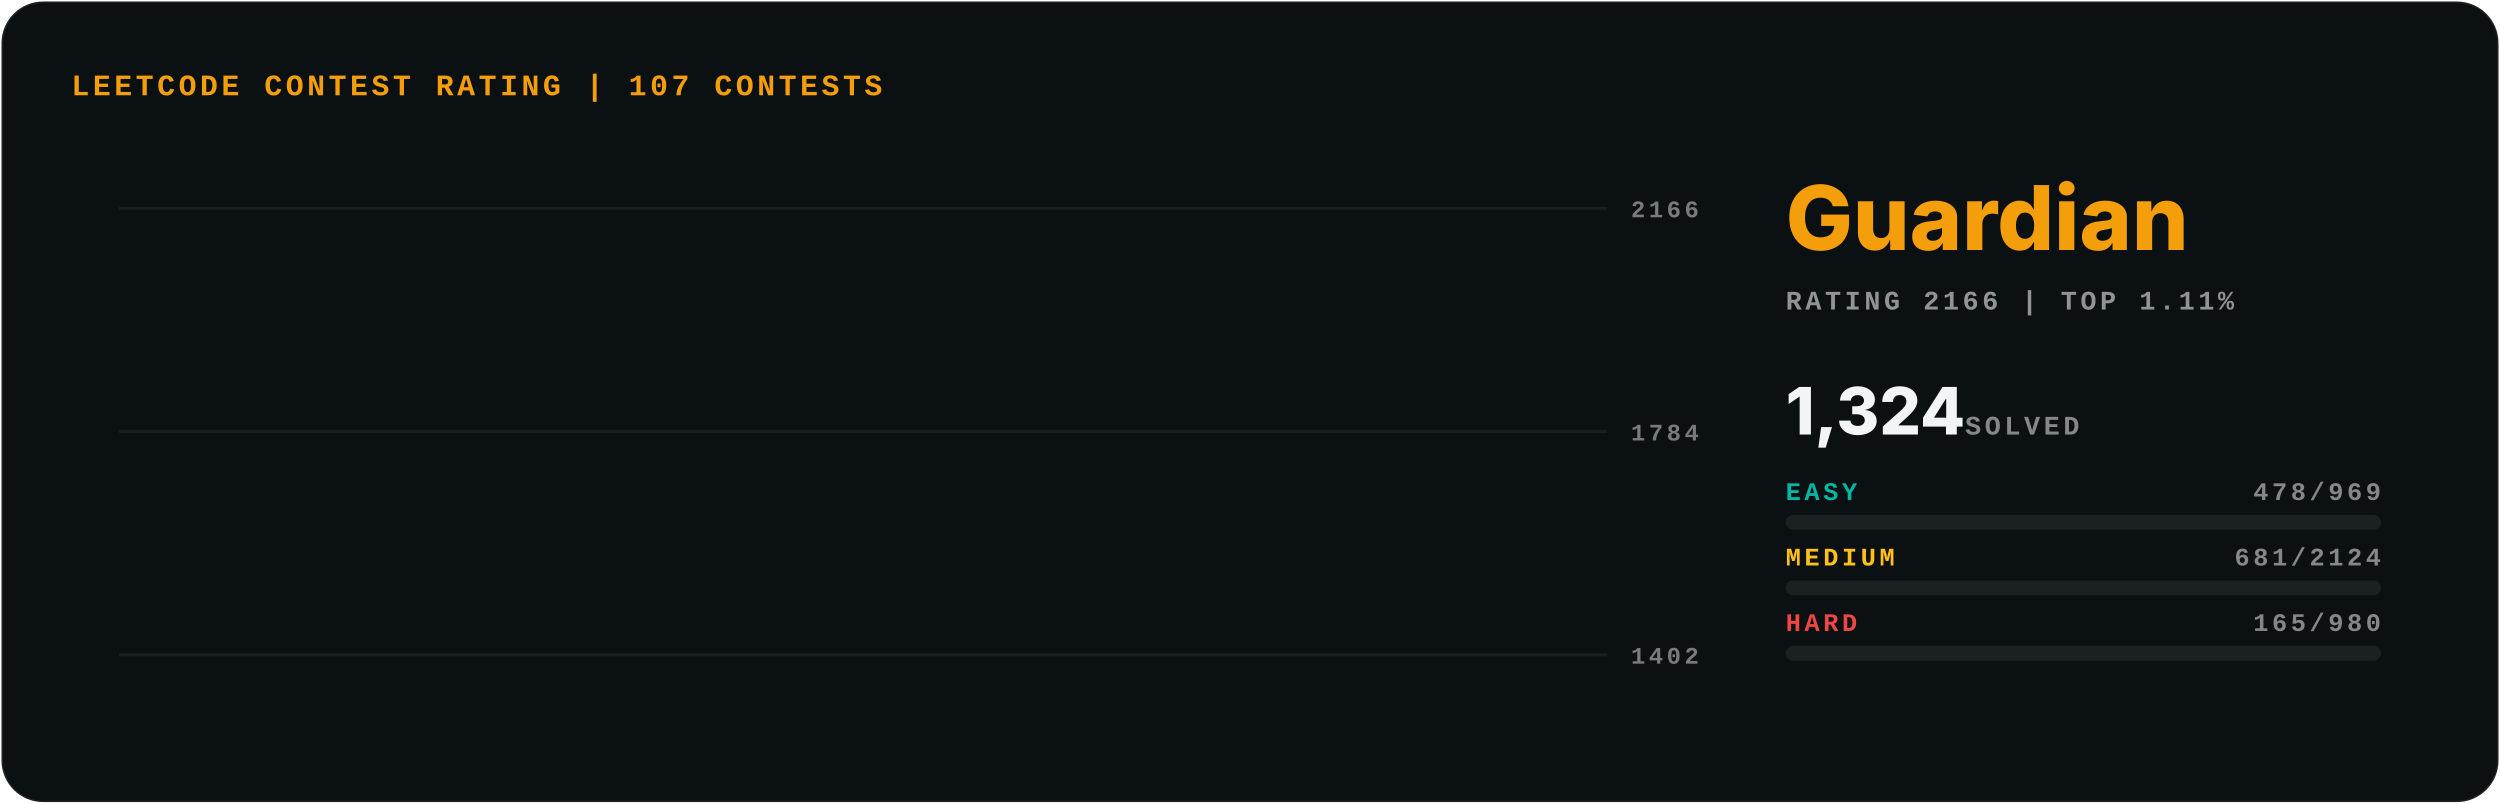
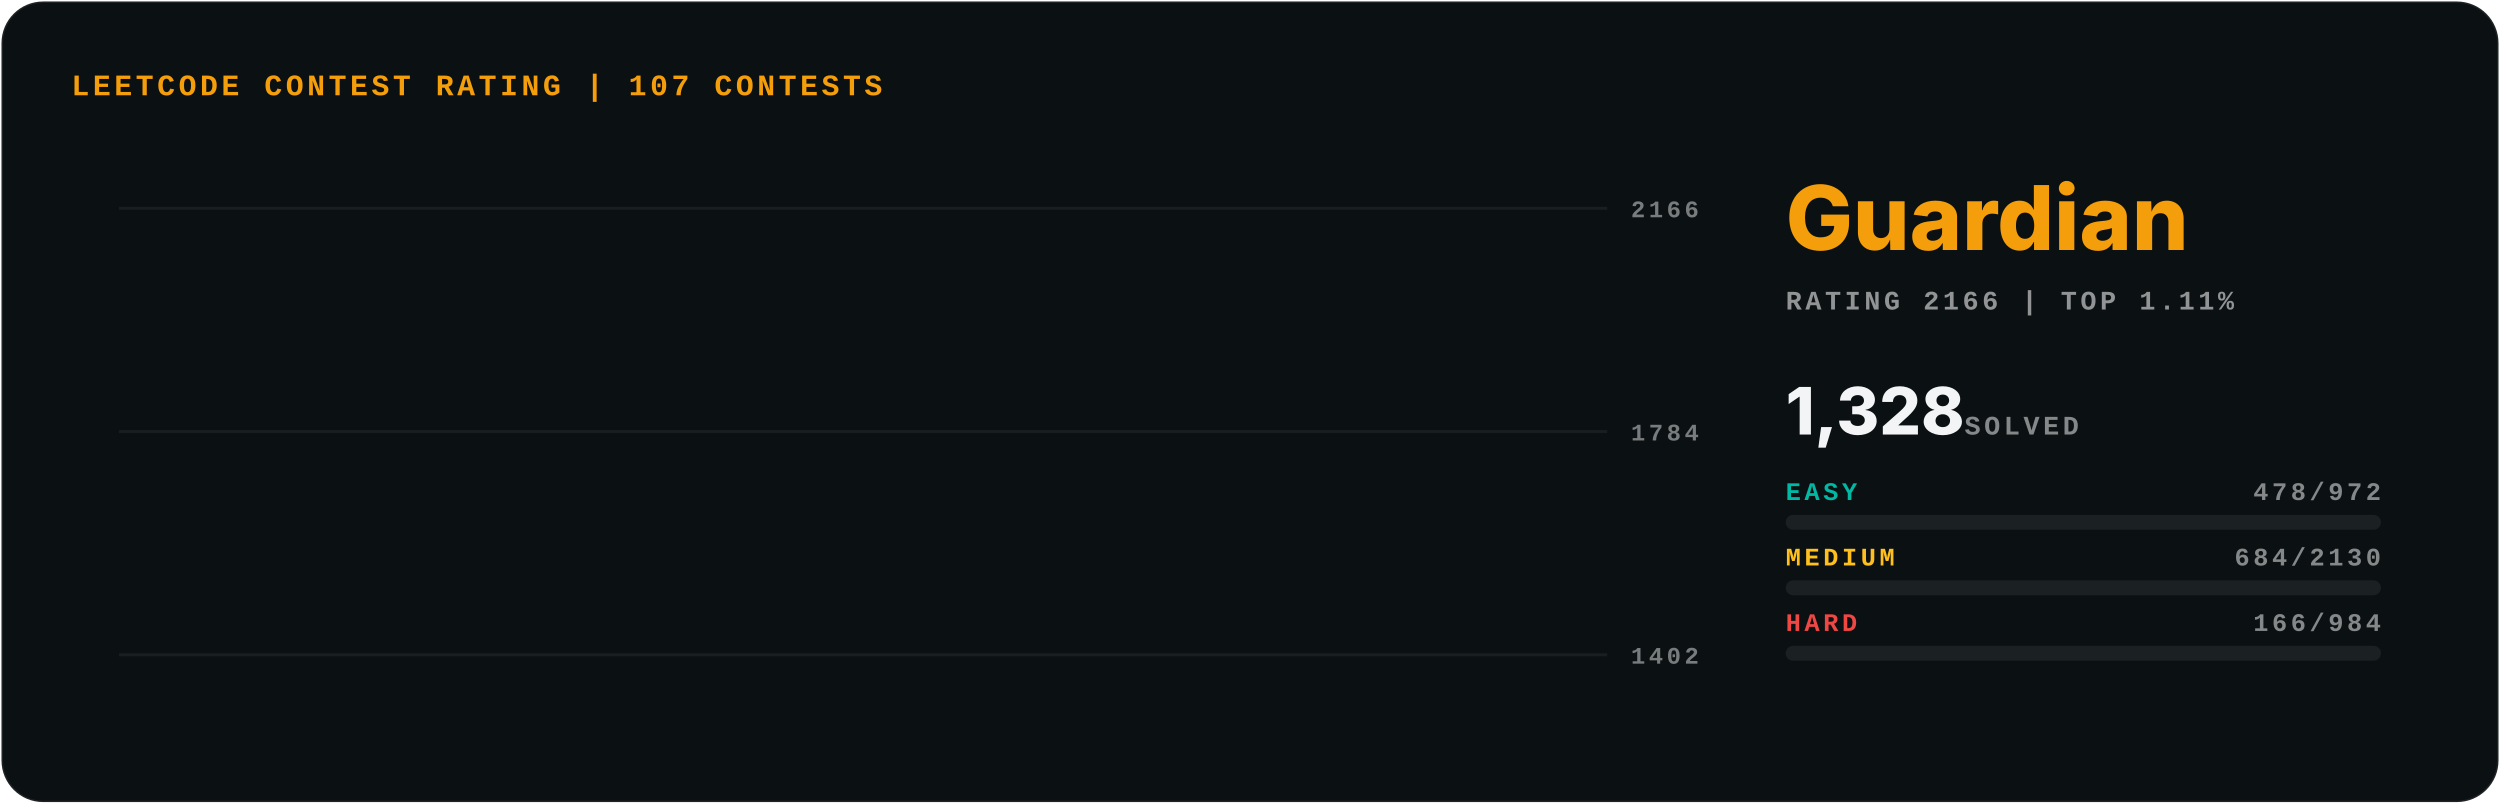
- <svg xmlns="http://www.w3.org/2000/svg" width="840" height="270" viewBox="0 0 840 270" role="img" aria-label="LeetCode sagargupta1610: Guardian, rating 2166, top 1.11%, 107 contests, 1324 solved">
-   <style>.m{font-family:'JetBrains Mono','SFMono-Regular',Consolas,'Liberation Mono',Menlo,monospace;font-weight:700;letter-spacing:1.2px}.v{font-family:'Segoe UI',Inter,-apple-system,BlinkMacSystemFont,Helvetica,Arial,sans-serif;font-weight:800}.ring{animation:ring 2.2s ease-out infinite;transform-origin:center;transform-box:fill-box}@keyframes ring{0%{opacity:0.9;transform:scale(1)}100%{opacity:0;transform:scale(2.8)}}</style>
+ <svg xmlns="http://www.w3.org/2000/svg" width="840" height="270" viewBox="0 0 840 270" role="img" aria-label="LeetCode sagargupta1610: Guardian, rating 2166, top 1.11%, 107 contests, 1328 solved">
+   <style>.m{font-family:'JetBrains Mono','SFMono-Regular',Consolas,'Liberation Mono',Menlo,monospace;font-weight:700;letter-spacing:1.2px}.v{font-family:'Segoe UI',Inter,-apple-system,BlinkMacSystemFont,Helvetica,Arial,sans-serif;font-weight:800}.ring{animation:ring 2.2s ease-out 2.6s infinite;transform-origin:center;transform-box:fill-box}@keyframes ring{0%{opacity:0.9;transform:scale(1)}100%{opacity:0;transform:scale(2.8)}}</style>
  <defs>
    <linearGradient id="area" x1="0" y1="0" x2="0" y2="1">
      <stop offset="0" stop-color="#f59e0b" stop-opacity="0.28" />
      <stop offset="1" stop-color="#f59e0b" stop-opacity="0" />
    </linearGradient>
  </defs>
  <rect x="0.5" y="0.5" width="839" height="269" rx="14" fill="#0b1012" stroke="rgba(255,255,255,0.08)" />
  <text class="m" x="24" y="32" fill="#f59e0b" font-size="10">LEETCODE CONTEST RATING | 107 CONTESTS</text>
  <line x1="40" y1="220.0" x2="540" y2="220.0" stroke="rgba(255,255,255,0.06)" />
  <text class="m" x="548" y="223.0" fill="rgba(255,255,255,0.45)" font-size="8">1402</text>
  <line x1="40" y1="145.0" x2="540" y2="145.0" stroke="rgba(255,255,255,0.06)" />
  <text class="m" x="548" y="148.0" fill="rgba(255,255,255,0.45)" font-size="8">1784</text>
  <line x1="40" y1="70.0" x2="540" y2="70.0" stroke="rgba(255,255,255,0.06)" />
  <text class="m" x="548" y="73.0" fill="rgba(255,255,255,0.45)" font-size="8">2166</text>
  <path d="M40.0 213.5 L44.7 217.4 L49.4 217.1 L54.2 220.0 L58.9 217.1 L63.6 208.6 L68.3 210.8 L73.0 212.1 L77.7 212.7 L82.5 218.4 L87.2 214.5 L91.9 212.3 L96.6 210.2 L101.3 212.5 L106.0 204.5 L110.8 190.7 L115.5 192.3 L120.2 193.3 L124.9 196.8 L129.6 193.9 L134.3 190.9 L139.1 177.6 L143.8 176.6 L148.5 178.0 L153.2 177.6 L157.9 178.6 L162.6 178.8 L167.4 179.8 L172.1 187.0 L176.8 186.4 L181.5 185.8 L186.2 173.9 L190.9 167.4 L195.7 168.2 L200.4 163.3 L205.1 164.2 L209.8 168.6 L214.5 155.8 L219.2 151.9 L224.0 150.7 L228.7 149.9 L233.4 142.3 L238.1 139.3 L242.8 135.0 L247.5 135.6 L252.3 131.8 L257.0 126.0 L261.7 116.7 L266.4 115.5 L271.1 115.9 L275.8 114.2 L280.6 113.8 L285.3 110.6 L290.0 108.5 L294.7 101.2 L299.4 108.9 L304.2 108.7 L308.9 109.3 L313.6 103.8 L318.3 104.9 L323.0 104.4 L327.7 108.1 L332.5 109.3 L337.2 116.3 L341.9 124.2 L346.6 125.6 L351.3 117.1 L356.0 117.9 L360.8 113.6 L365.5 118.5 L370.2 108.1 L374.9 106.7 L379.6 110.8 L384.3 114.0 L389.1 118.1 L393.8 115.5 L398.5 112.6 L403.2 112.8 L407.9 115.9 L412.6 114.6 L417.4 113.0 L422.1 109.7 L426.8 117.9 L431.5 119.3 L436.2 109.5 L440.9 111.2 L445.7 110.8 L450.4 108.7 L455.1 113.4 L459.8 116.9 L464.5 119.1 L469.2 124.2 L474.0 124.8 L478.7 137.1 L483.4 141.7 L488.1 125.2 L492.8 128.9 L497.5 130.1 L502.3 136.6 L507.0 134.0 L511.7 131.5 L516.4 113.4 L521.1 126.2 L525.8 113.2 L530.6 97.7 L535.3 79.0 L540.0 70.0 L540 220 L40 220 Z" fill="url(#area)" opacity="0">
    <animate attributeName="opacity" to="1" begin="2.2s" dur="0.8s" fill="freeze" />
  </path>
  <path d="M40.0 213.5 L44.7 217.4 L49.4 217.1 L54.2 220.0 L58.9 217.1 L63.6 208.6 L68.3 210.8 L73.0 212.1 L77.7 212.7 L82.5 218.4 L87.2 214.5 L91.9 212.3 L96.6 210.2 L101.3 212.5 L106.0 204.5 L110.8 190.7 L115.5 192.3 L120.2 193.3 L124.9 196.8 L129.6 193.9 L134.3 190.9 L139.1 177.6 L143.8 176.6 L148.5 178.0 L153.2 177.6 L157.9 178.6 L162.6 178.8 L167.4 179.8 L172.1 187.0 L176.8 186.4 L181.5 185.8 L186.2 173.9 L190.9 167.4 L195.7 168.2 L200.4 163.3 L205.1 164.2 L209.8 168.6 L214.5 155.8 L219.2 151.9 L224.0 150.7 L228.7 149.9 L233.4 142.3 L238.1 139.3 L242.8 135.0 L247.5 135.6 L252.3 131.8 L257.0 126.0 L261.7 116.7 L266.4 115.5 L271.1 115.9 L275.8 114.2 L280.6 113.8 L285.3 110.6 L290.0 108.5 L294.7 101.2 L299.4 108.9 L304.2 108.7 L308.9 109.3 L313.6 103.8 L318.3 104.9 L323.0 104.4 L327.7 108.1 L332.5 109.3 L337.2 116.3 L341.9 124.2 L346.6 125.6 L351.3 117.1 L356.0 117.9 L360.8 113.6 L365.5 118.5 L370.2 108.1 L374.9 106.7 L379.6 110.8 L384.3 114.0 L389.1 118.1 L393.8 115.5 L398.5 112.6 L403.2 112.8 L407.9 115.9 L412.6 114.6 L417.4 113.0 L422.1 109.7 L426.8 117.9 L431.5 119.3 L436.2 109.5 L440.9 111.2 L445.7 110.8 L450.4 108.7 L455.1 113.4 L459.8 116.9 L464.5 119.1 L469.2 124.2 L474.0 124.8 L478.7 137.1 L483.4 141.7 L488.1 125.2 L492.8 128.9 L497.5 130.1 L502.3 136.6 L507.0 134.0 L511.7 131.5 L516.4 113.4 L521.1 126.2 L525.8 113.2 L530.6 97.7 L535.3 79.0 L540.0 70.0" fill="none" stroke="#f59e0b" stroke-width="2" stroke-linejoin="round" stroke-dasharray="745" stroke-dashoffset="745">
    <animate attributeName="stroke-dashoffset" from="745" to="0" dur="2.4s" begin="0.2s" fill="freeze" />
  </path>
  <circle class="ring" cx="540.0" cy="70.0" r="5" fill="none" stroke="#f59e0b" stroke-width="1.5" opacity="0">
    <set attributeName="opacity" to="1" begin="2.6s" fill="freeze" />
  </circle>
  <circle cx="540.0" cy="70.0" r="4" fill="#f59e0b" opacity="0">
    <set attributeName="opacity" to="1" begin="2.6s" fill="freeze" />
  </circle>
  <text class="m" x="534.0" y="58.0" text-anchor="end" fill="#f59e0b" font-size="9" opacity="0">PEAK 2166<set attributeName="opacity" to="1" begin="2.6s" fill="freeze" />
  </text>
  <text class="v" x="600" y="84" fill="#f59e0b" font-size="30">Guardian</text>
  <text class="m" x="600" y="104" fill="rgba(255,255,255,0.55)" font-size="9">RATING 2166  |  TOP 1.11%</text>
-   <text class="v" x="600" y="146" fill="#f3f4f6" font-size="22">1,324<tspan class="m" font-size="9" fill="rgba(255,255,255,0.5)">  SOLVED</tspan>
+   <text class="v" x="600" y="146" fill="#f3f4f6" font-size="22">1,328<tspan class="m" font-size="9" fill="rgba(255,255,255,0.5)">  SOLVED</tspan>
  </text>
  <text class="m" x="600" y="168" fill="#00b8a3" font-size="8.5">EASY</text>
-   <text class="m" x="800" y="168" text-anchor="end" fill="rgba(255,255,255,0.5)" font-size="8.5">478/969</text>
+   <text class="m" x="800" y="168" text-anchor="end" fill="rgba(255,255,255,0.5)" font-size="8.5">478/972</text>
  <rect x="600" y="173" width="200" height="5" rx="2.5" fill="rgba(255,255,255,0.07)" />
-   <rect x="600" y="173" width="98.7" height="5" rx="2.5" fill="#00b8a3" transform="scale(0 1)" style="transform-origin:600px 0">
+   <rect x="600" y="173" width="98.4" height="5" rx="2.5" fill="#00b8a3" transform="scale(0 1)" style="transform-origin:600px 0">
    <animateTransform attributeName="transform" type="scale" from="0 1" to="1 1" begin="0.6s" dur="0.9s" fill="freeze" />
  </rect>
  <text class="m" x="600" y="190" fill="#ffc01e" font-size="8.5">MEDIUM</text>
-   <text class="m" x="800" y="190" text-anchor="end" fill="rgba(255,255,255,0.5)" font-size="8.5">681/2124</text>
+   <text class="m" x="800" y="190" text-anchor="end" fill="rgba(255,255,255,0.5)" font-size="8.5">684/2130</text>
  <rect x="600" y="195" width="200" height="5" rx="2.5" fill="rgba(255,255,255,0.07)" />
-   <rect x="600" y="195" width="64.1" height="5" rx="2.5" fill="#ffc01e" transform="scale(0 1)" style="transform-origin:600px 0">
+   <rect x="600" y="195" width="64.2" height="5" rx="2.5" fill="#ffc01e" transform="scale(0 1)" style="transform-origin:600px 0">
    <animateTransform attributeName="transform" type="scale" from="0 1" to="1 1" begin="0.8s" dur="0.9s" fill="freeze" />
  </rect>
  <text class="m" x="600" y="212" fill="#ef4743" font-size="8.5">HARD</text>
-   <text class="m" x="800" y="212" text-anchor="end" fill="rgba(255,255,255,0.5)" font-size="8.5">165/980</text>
+   <text class="m" x="800" y="212" text-anchor="end" fill="rgba(255,255,255,0.5)" font-size="8.5">166/984</text>
  <rect x="600" y="217" width="200" height="5" rx="2.5" fill="rgba(255,255,255,0.07)" />
  <rect x="600" y="217" width="33.7" height="5" rx="2.5" fill="#ef4743" transform="scale(0 1)" style="transform-origin:600px 0">
    <animateTransform attributeName="transform" type="scale" from="0 1" to="1 1" begin="1.0s" dur="0.9s" fill="freeze" />
  </rect>
</svg>
